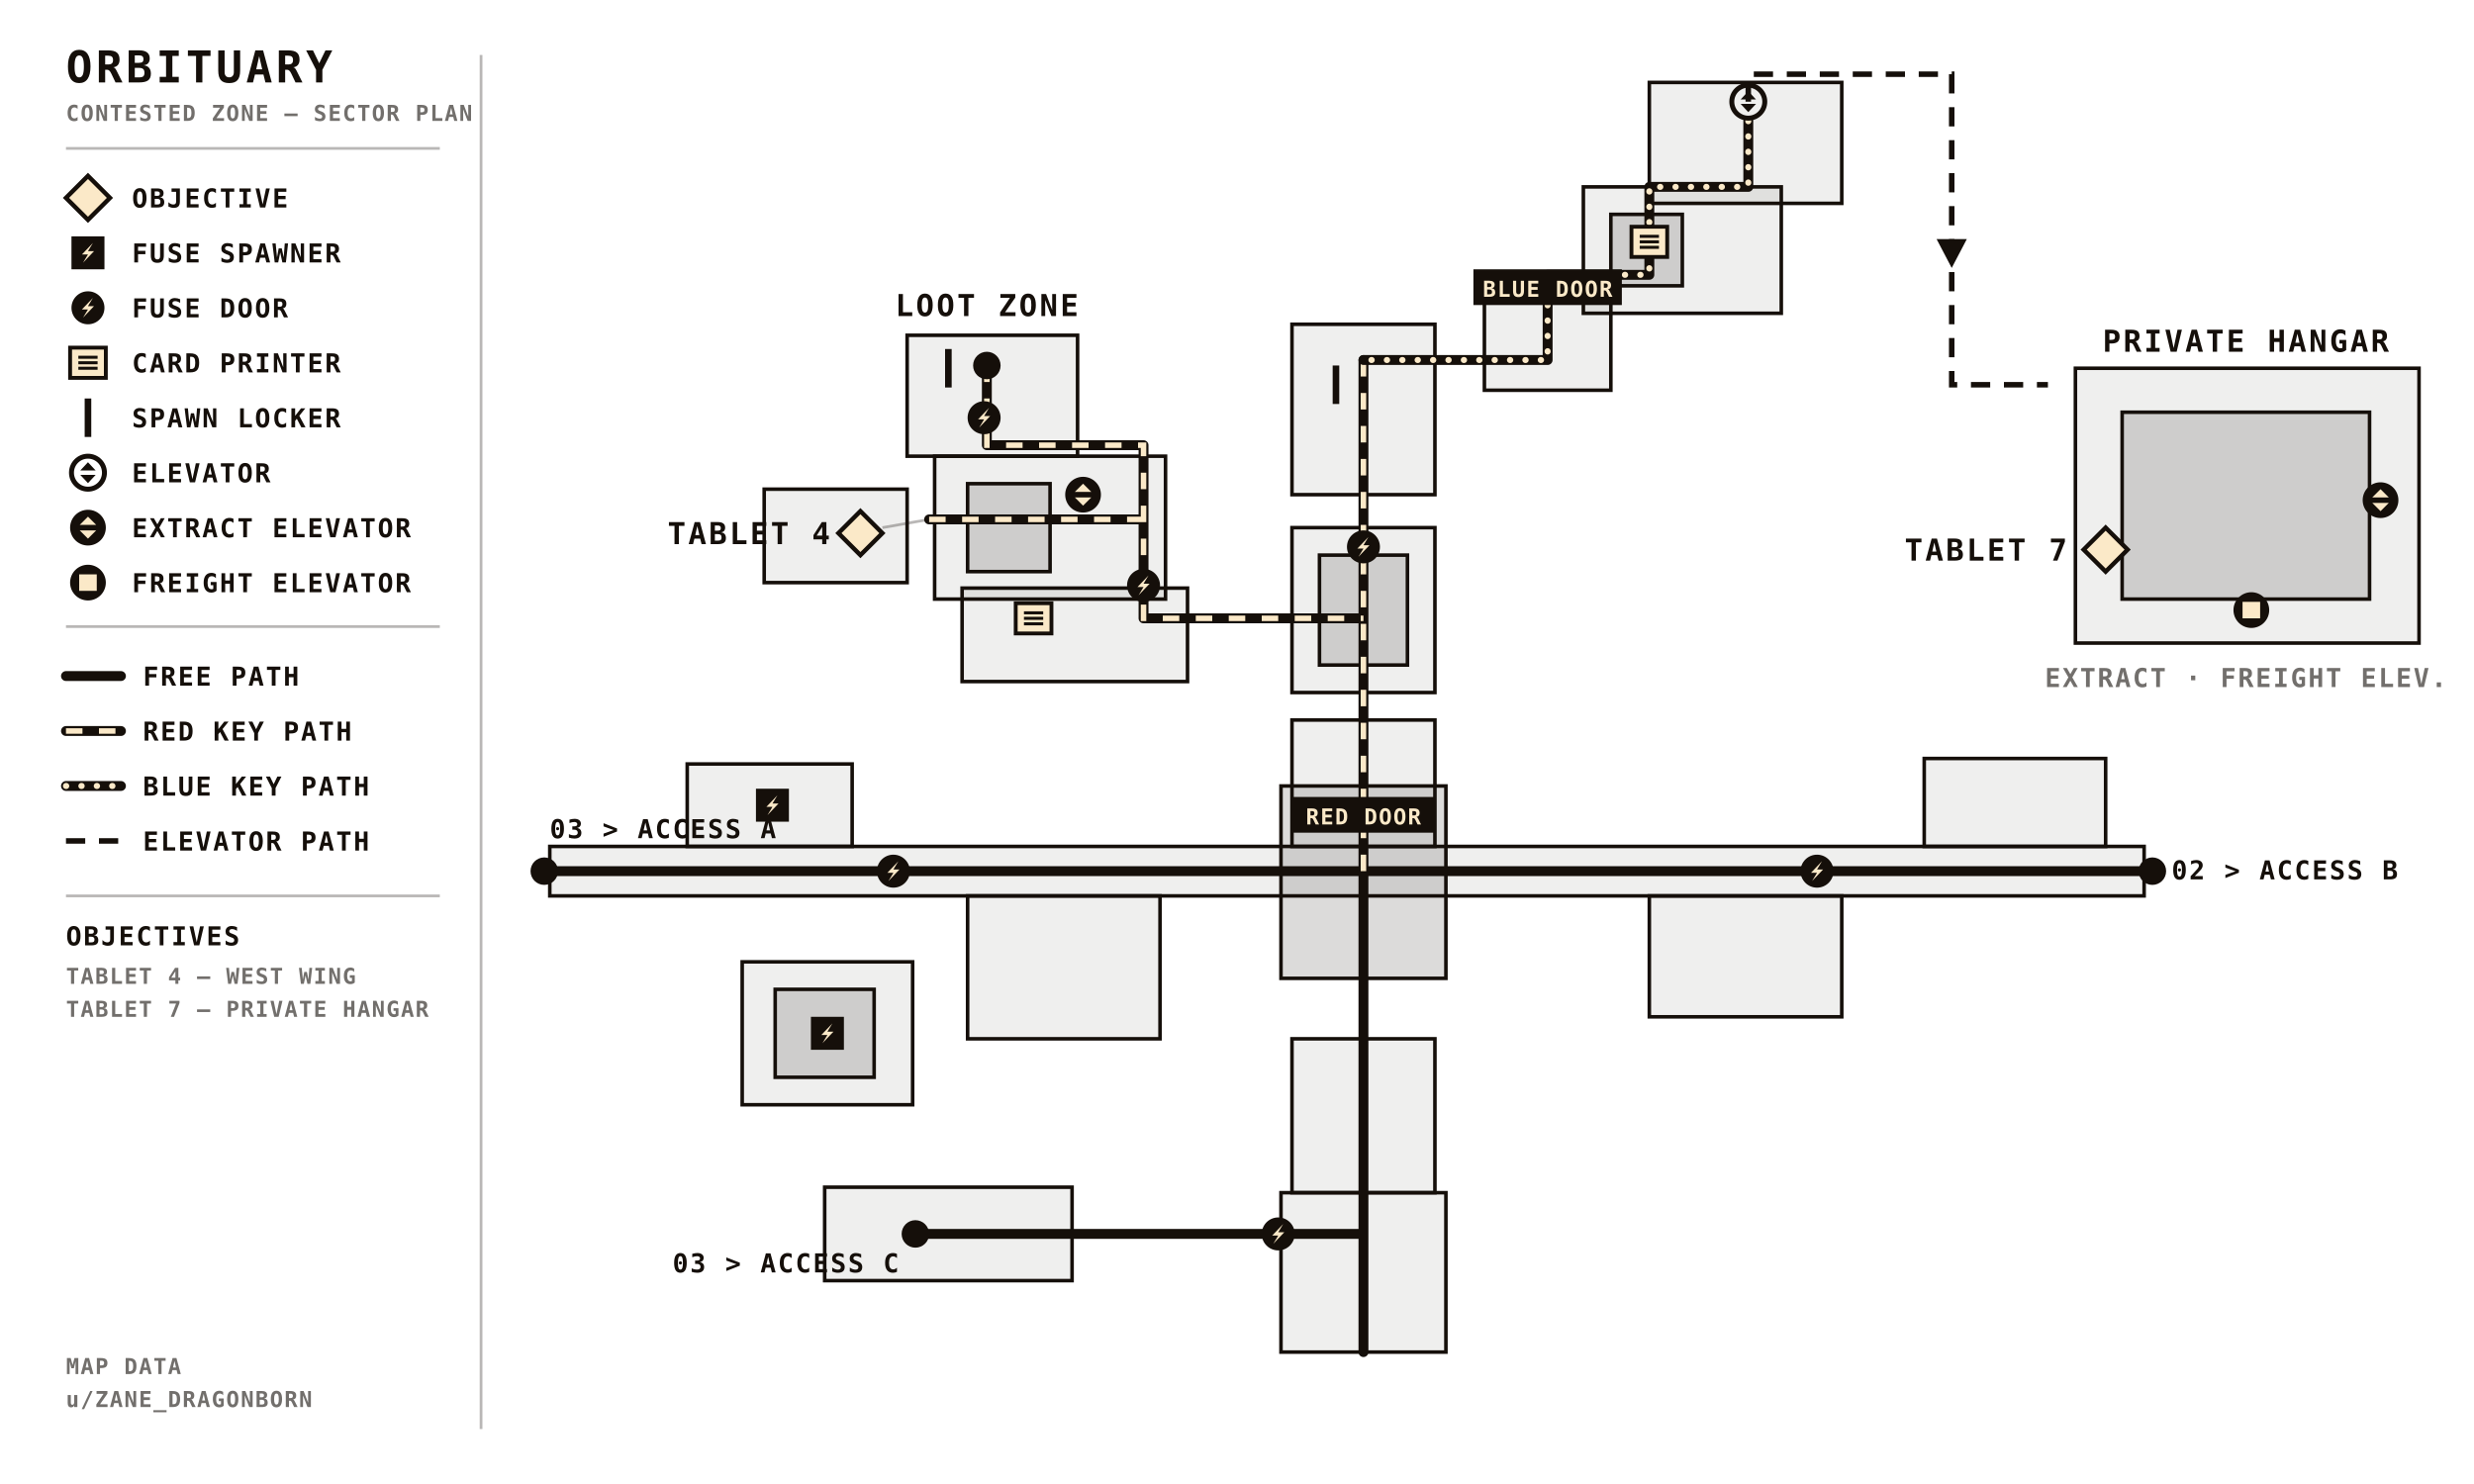
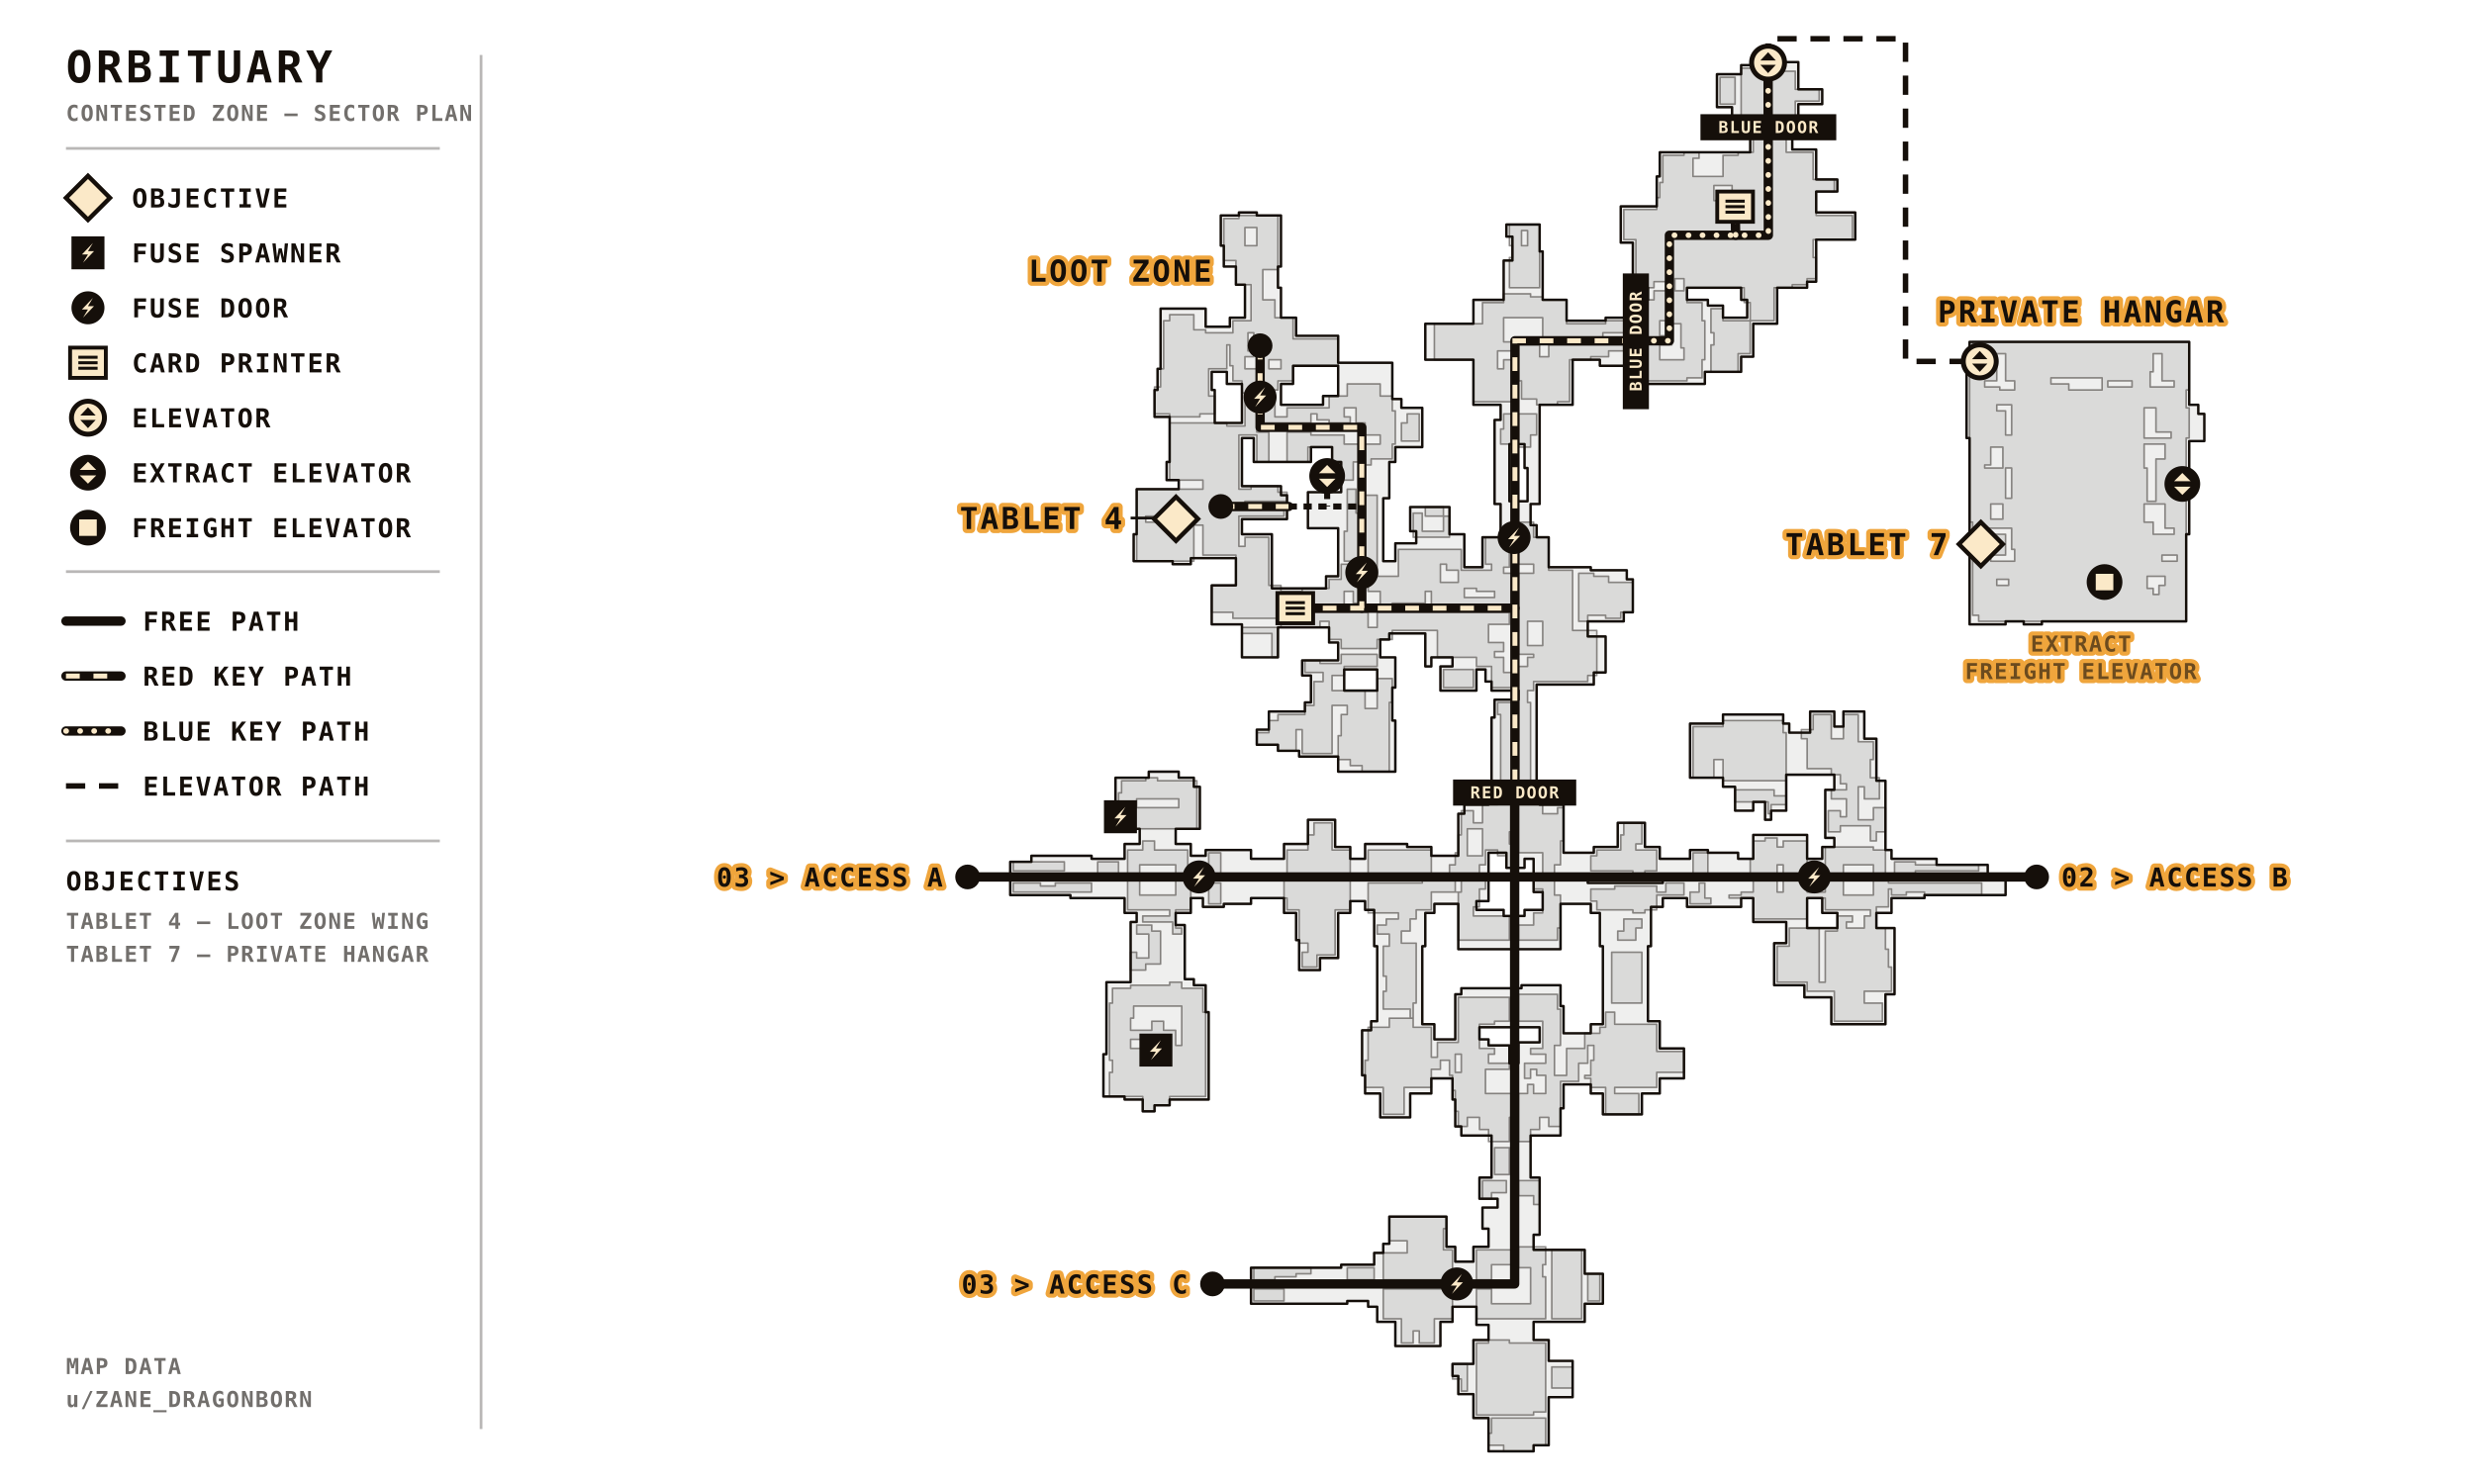
<svg xmlns="http://www.w3.org/2000/svg" viewBox="0 0 900 540" role="img" aria-labelledby="ttl">
  <style>
    text{font-family:ui-monospace,"JetBrains Mono",Menlo,Consolas,monospace;fill:#150F0A}
    .t-lg{font-size:16px;font-weight:700;letter-spacing:.08em}
    .t{font-size:11px;font-weight:700;letter-spacing:.08em}
    .t-sm{font-size:9.5px;font-weight:700;letter-spacing:.07em}
    .t-xs{font-size:8px;font-weight:700;letter-spacing:.06em}
+     .t-pl{font-size:6px;font-weight:700;letter-spacing:.08em}
    .dim{fill:rgba(21,15,10,.6)}
    .cream{fill:#FBE9C8}
-     .rm{fill:rgba(21,15,10,.07);stroke:#150F0A;stroke-width:1.3}
-     .rm2{fill:rgba(21,15,10,.15);stroke:#150F0A;stroke-width:1.3}
+     .env{fill:rgba(21,15,10,.07);stroke:#150F0A;stroke-width:.9;stroke-linejoin:round}
+     .rm{fill:rgba(21,15,10,.09);stroke:rgba(21,15,10,.45);stroke-width:.6;stroke-linejoin:round}
    .hair{stroke:rgba(21,15,10,.3);stroke-width:1;fill:none}
-     .p{fill:none;stroke:#150F0A;stroke-width:3.6;stroke-linecap:round;stroke-linejoin:round}
-     .k-red{fill:none;stroke:#FBE9C8;stroke-width:2;stroke-dasharray:6 6}
-     .k-blue{fill:none;stroke:#FBE9C8;stroke-width:2.2;stroke-dasharray:.1 5.5;stroke-linecap:round}
+     .lead{stroke:#150F0A;stroke-width:1;fill:none}
+     .halo{paint-order:stroke;stroke:#EFA53C;stroke-width:3px;stroke-linejoin:round}
+     .p{fill:none;stroke:#150F0A;stroke-width:3.4;stroke-linecap:round;stroke-linejoin:round}
+     .k-red{fill:none;stroke:#FBE9C8;stroke-width:1.8;stroke-dasharray:5 5}
+     .k-blue{fill:none;stroke:#FBE9C8;stroke-width:2;stroke-dasharray:.1 5;stroke-linecap:round}
+     .pdash{fill:none;stroke:#150F0A;stroke-width:2.2;stroke-dasharray:3 2.4}
    .lift{fill:none;stroke:#150F0A;stroke-width:2;stroke-dasharray:7 5}
  </style>
  <defs>
    <g id="obj">
      <path d="M0,-8 8,0 0,8 -8,0Z" fill="#FBE9C8" stroke="#150F0A" stroke-width="1.6" />
    </g>
    <g id="bolt">
      <path d="M1.8,-3.6 -2.2,.6 0,.6 -1.8,3.6 2.2,-.6 0,-.6Z" fill="#FBE9C8" />
    </g>
    <g id="fdoor">
      <circle r="6" fill="#150F0A" />
      <use href="#bolt" />
    </g>
    <g id="fspawn">
      <rect x="-6" y="-6" width="12" height="12" fill="#150F0A" />
      <use href="#bolt" />
    </g>
    <g id="print">
      <rect x="-6.5" y="-5.5" width="13" height="11" fill="#FBE9C8" stroke="#150F0A" stroke-width="1.4" />
      <path d="M-3.5,-2h7M-3.5,0h7M-3.5,2h7" stroke="#150F0A" stroke-width="1.1" />
    </g>
    <g id="elev">
-       <circle r="6" fill="none" stroke="#150F0A" stroke-width="1.8" />
+       <circle r="6" fill="#FBE9C8" stroke="#150F0A" stroke-width="1.8" />
      <path d="M0,-3.8 2.8,-.8 -2.8,-.8Z M0,3.8 2.8,.8 -2.8,.8Z" fill="#150F0A" />
    </g>
    <g id="extr">
      <circle r="6.5" fill="#150F0A" />
      <path d="M0,-4 3,-1 -3,-1Z M0,4 3,1 -3,1Z" fill="#FBE9C8" />
    </g>
    <g id="frgt">
      <circle r="6.5" fill="#150F0A" />
      <rect x="-3.2" y="-3" width="6.4" height="6" fill="#FBE9C8" />
-     </g>
-     <g id="lock">
-       <rect x="-1.2" y="-7" width="2.4" height="14" fill="#150F0A" />
-     </g>
-     <g id="arrow">
-       <path d="M-5,-5.5 5.5,0 -5,5.5Z" fill="#150F0A" />
    </g>
  </defs>
  <g>
    <text class="t-lg" x="24" y="30">ORBITUARY</text>
    <text class="t-xs dim" x="24" y="44">CONTESTED ZONE — SECTOR PLAN</text>
    <path class="hair" d="M24,54H160" />
    <use href="#obj" x="32" y="72" />
    <text class="t-sm" x="48" y="75.5">OBJECTIVE</text>
    <use href="#fspawn" x="32" y="92" />
    <text class="t-sm" x="48" y="95.5">FUSE SPAWNER</text>
    <use href="#fdoor" x="32" y="112" />
    <text class="t-sm" x="48" y="115.5">FUSE DOOR</text>
    <use href="#print" x="32" y="132" />
    <text class="t-sm" x="48" y="135.5">CARD PRINTER</text>
-     <use href="#lock" x="32" y="152" />
-     <text class="t-sm" x="48" y="155.5">SPAWN LOCKER</text>
-     <use href="#elev" x="32" y="172" />
-     <text class="t-sm" x="48" y="175.5">ELEVATOR</text>
-     <use href="#extr" x="32" y="192" />
-     <text class="t-sm" x="48" y="195.5">EXTRACT ELEVATOR</text>
-     <use href="#frgt" x="32" y="212" />
-     <text class="t-sm" x="48" y="215.5">FREIGHT ELEVATOR</text>
-     <path class="hair" d="M24,228H160" />
+     <use href="#elev" x="32" y="152" />
+     <text class="t-sm" x="48" y="155.5">ELEVATOR</text>
+     <use href="#extr" x="32" y="172" />
+     <text class="t-sm" x="48" y="175.5">EXTRACT ELEVATOR</text>
+     <use href="#frgt" x="32" y="192" />
+     <text class="t-sm" x="48" y="195.5">FREIGHT ELEVATOR</text>
+     <path class="hair" d="M24,208H160" />
+     <path class="p" d="M24,226H44" />
+     <text class="t-sm" x="52" y="229.5">FREE PATH</text>
    <path class="p" d="M24,246H44" />
-     <text class="t-sm" x="52" y="249.5">FREE PATH</text>
+     <path class="k-red" d="M24,246H44" />
+     <text class="t-sm" x="52" y="249.5">RED KEY PATH</text>
    <path class="p" d="M24,266H44" />
-     <path class="k-red" d="M24,266H44" />
-     <text class="t-sm" x="52" y="269.5">RED KEY PATH</text>
-     <path class="p" d="M24,286H44" />
-     <path class="k-blue" d="M24,286H44" />
-     <text class="t-sm" x="52" y="289.5">BLUE KEY PATH</text>
-     <path class="lift" d="M24,306H44" />
-     <text class="t-sm" x="52" y="309.5">ELEVATOR PATH</text>
-     <path class="hair" d="M24,326H160" />
-     <text class="t-sm" x="24" y="344">OBJECTIVES</text>
-     <text class="t-xs dim" x="24" y="358">TABLET 4 — WEST WING</text>
-     <text class="t-xs dim" x="24" y="370">TABLET 7 — PRIVATE HANGAR</text>
+     <path class="k-blue" d="M24,266H44" />
+     <text class="t-sm" x="52" y="269.5">BLUE KEY PATH</text>
+     <path class="lift" d="M24,286H44" />
+     <text class="t-sm" x="52" y="289.5">ELEVATOR PATH</text>
+     <path class="hair" d="M24,306H160" />
+     <text class="t-sm" x="24" y="324">OBJECTIVES</text>
+     <text class="t-xs dim" x="24" y="338">TABLET 4 — LOOT ZONE WING</text>
+     <text class="t-xs dim" x="24" y="350">TABLET 7 — PRIVATE HANGAR</text>
    <text class="t-xs dim" x="24" y="500">MAP DATA</text>
    <text class="t-xs dim" x="24" y="512">u/ZANE_DRAGONBORN</text>
    <path class="hair" d="M175,20V520" />
  </g>
  <g>
-     <rect class="rm" x="600" y="30" width="70" height="44" />
-     <rect class="rm" x="576" y="68" width="72" height="46" />
-     <rect class="rm2" x="586" y="78" width="26" height="26" />
-     <rect class="rm" x="540" y="108" width="46" height="34" />
-     <rect class="rm" x="755" y="134" width="125" height="100" />
-     <rect class="rm2" x="772" y="150" width="90" height="68" />
-     <rect class="rm" x="330" y="122" width="62" height="44" />
-     <rect class="rm" x="340" y="166" width="84" height="52" />
-     <rect class="rm2" x="352" y="176" width="30" height="32" />
-     <rect class="rm" x="350" y="214" width="82" height="34" />
-     <rect class="rm" x="278" y="178" width="52" height="34" />
-     <rect class="rm" x="470" y="118" width="52" height="62" />
-     <rect class="rm" x="470" y="192" width="52" height="60" />
-     <rect class="rm2" x="480" y="202" width="32" height="40" />
-     <rect class="rm" x="470" y="262" width="52" height="46" />
-     <rect class="rm" x="200" y="308" width="580" height="18" />
-     <rect class="rm" x="250" y="278" width="60" height="30" />
-     <rect class="rm" x="352" y="326" width="70" height="52" />
-     <rect class="rm2" x="466" y="286" width="60" height="70" />
-     <rect class="rm" x="600" y="326" width="70" height="44" />
-     <rect class="rm" x="700" y="276" width="66" height="32" />
-     <rect class="rm" x="270" y="350" width="62" height="52" />
-     <rect class="rm2" x="282" y="360" width="36" height="32" />
-     <rect class="rm" x="470" y="378" width="52" height="56" />
-     <rect class="rm" x="300" y="432" width="90" height="34" />
-     <rect class="rm" x="466" y="434" width="60" height="58" />
-     <path class="p" d="M198,317H783 M496,317V492 M496,449H333" />
-     <circle cx="198" cy="317" r="5" fill="#150F0A" />
-     <circle cx="783" cy="317" r="5" fill="#150F0A" />
-     <circle cx="333" cy="449" r="5" fill="#150F0A" />
-     <path class="p" d="M359,133V162H416V225H496 M338,189H416 M496,131V317" />
-     <path class="k-red" d="M359,133V162H416V225H496 M338,189H416 M496,131V317" />
-     <circle cx="359" cy="133" r="5" fill="#150F0A" />
-     <path class="p" d="M636,44V68H600V100H563V131H496" />
-     <path class="k-blue" d="M636,44V68H600V100H563V131H496" />
-     <path class="lift" d="M636,37V27H710V140H745" />
-     <use href="#arrow" transform="translate(710,92) rotate(90)" />
-     <rect x="470" y="290" width="52" height="13" fill="#150F0A" />
-     <text class="t-xs cream" x="496" y="300" text-anchor="middle">RED DOOR</text>
-     <rect x="536" y="98" width="54" height="13" fill="#150F0A" />
-     <text class="t-xs cream" x="563" y="108" text-anchor="middle">BLUE DOOR</text>
-     <use href="#obj" x="313" y="194" />
-     <path class="hair" d="M321,192 338,189" />
-     <text class="t" x="302" y="198" text-anchor="end">TABLET 4</text>
-     <use href="#obj" x="766" y="200" />
-     <text class="t" x="752" y="204" text-anchor="end">TABLET 7</text>
-     <use href="#elev" x="636" y="37" />
-     <use href="#print" x="600" y="88" />
-     <use href="#print" x="376" y="225" />
-     <use href="#extr" x="394" y="180" />
-     <use href="#extr" x="866" y="182" />
-     <use href="#frgt" x="819" y="222" />
-     <use href="#fdoor" x="358" y="152" />
-     <use href="#fdoor" x="416" y="213" />
-     <use href="#fdoor" x="496" y="199" />
-     <use href="#fdoor" x="325" y="317" />
-     <use href="#fdoor" x="661" y="317" />
-     <use href="#fdoor" x="465" y="449" />
-     <use href="#fspawn" x="281" y="293" />
-     <use href="#fspawn" x="301" y="376" />
-     <use href="#lock" x="486" y="140" />
-     <use href="#lock" x="345" y="134" />
-     <text class="t" x="359" y="115" text-anchor="middle">LOOT ZONE</text>
-     <text class="t" x="817" y="128" text-anchor="middle">PRIVATE HANGAR</text>
-     <text class="t-sm dim" x="817" y="250" text-anchor="middle">EXTRACT · FREIGHT ELEV.</text>
-     <text class="t-sm" x="200" y="305">03 &gt; ACCESS A</text>
-     <text class="t-sm" x="790" y="320">02 &gt; ACCESS B</text>
-     <text class="t-sm" x="327" y="463" text-anchor="end">03 &gt; ACCESS C</text>
+     <path class="env" fill-rule="evenodd" d="M637.8,21.5H639.9V25.9H646.5V22.6H654.2V32.5H662.9V37.9H654.2V42.3H660.7V50H652V54.4H660.7V65.3H668.4V69.7H660.7V77.3H674.9V87.2H660.7V102.5H657.4V104.7H646.5V117.8H637.8V129.8H633.4V135.3H620.2V139.7H591.8V133.1H582V130.9H572.1V147.3H560.1V183.4H556.8V191.1H559V195.5H563.4V206.4H578.7V207.5H591.8V210.8H594V222.8H590.7V226.1H577.6V231.6H584.1V244.7H579.8V249.1H559V285.2H542.6V261.1H543.7V254.6H552.4V251.3H542.6V248H540.4V243.6H537.1V251.3H524V242.5H528.4V239.2H520.7V242.5H518.5V230.5H505.4V232.7H502.1V239.2H507.6V250.2H506.5V262.2H507.6V280.8H486.8V275.3H472.6V273.2H464.9V271H457.2V265.5H461.6V258.9H474.7V255.6H476.9V245.8H473.7V240.3H486.8V233.8H483.5V228.3H464.9V239.2H451.8V227.2H440.8V213H449.6V203.1H433.2V205.3H426.6V204.2H412.4V194.4H413.5V178H428.8V174.7H424.4V168.1H425.5V151.7H420V141.9H421.1V134.2H422.2V112.3H438.6V118.9H447.4V115.6H452.9V103.6H449.6V97H445.2V89.4H444.1V78.4H450.7V77.3H457.2V78.4H466V97H464.9V104.7H466V115.6H471.5V122.2H486.8V132H506.5V145.2H509.8V148.4H517.4V162.7H507.6V168.1H505.4V181.3H503.2V204.2H507.6V197.7H515.2V193.3H513V184.5H527.3V194.4H532.7V206.4H539.3V195.5H545.9V183.4H543.7V152.8H545.9V147.3H536V130.9H518.5V117.8H536V109.1H547V94.8H550.2V86.1H548V81.7H560.1V91.5H561.2V109.1H569.9V116.7H584.1V115.6H591.8V109.1H599.5V104.7H594V88.3H589.6V75.1H602.7V64.2H603.8V55.4H636.7V50H630.1V39H624.6V27H633.4V23.7H637.8ZM613.7,104.7V109.1H621.3V111.2H626.8V115.6H635.6V109.1H633.4V104.7ZM796.4,124.4V147.3H799.7V150.6H801.9V160.5H796.4V173.6H790.9V180.2H796.4V194.4H795.3V226.1H742.8V227.2H736.2V226.1H729.6V227.2H716.5V200.9H724.2V195.5H717.6V197.7H716.5V159.4H715.4V134.2H723.1V128.7H716.5V124.4ZM470.4,133.1V139.7H466V147.3H481.3V144.1H486.8V133.1ZM440.8,135.3V141.9H441.9V153.9H451.8V139.7H446.3V135.3ZM451.8,159.4V176.9H466V180.2H468.2V188.9H451.8V194.4H462.7V214.1H482.4V209.7H486.8V192.2H475.8V179.1H487.9V168.1H484.6V162.7H476.9V168.1H456.1V159.4ZM549.1,161.6V182.4H555.7V170.3H554.6V161.6ZM489,243.6V251.3H501V243.6ZM658.5,258.9H667.3V264.4H670.6V258.9H678.2V268.8H682.6V284.1H685.9V309.3H688.1V312.5H704.5V314.7H723.1V320.2H729.6V325.7H700.1V326.8H688.1V332.2H682.6V337.7H689.2V361.8H685.9V372.7H666.2V362.9H656.4V358.5H645.4V343.2H649.8V335.5H637.8V326.8H633.4V330H613.7V326.8H604.9V330H600.6V344.3H599.5V371.6H603.8V381.5H612.6V392.4H603.8V397.9H597.3V405.5H583.1V397.9H578.7V394.6H568.8V403.3H567.7V413.2H556.8V428.5H560.1V449.3H557.9V454.8H576.5V463.5H583.1V474.4H576.5V481H557.9V487.6H563.4V495.2H572.1V508.4H563.4V525.9H557.9V528.1H541.5V516H536V507.3H530.5V500.7H528.4V496.3H536V487.6H541.5V482.1H537.1V475.5H528.4V481H524V489.8H507.6V481H501V475.5H497.7V473.4H490.1V474.4H455.1V461.3H487.9V460.2H499.9V455.9H503.2V452.6H505.4V442.7H526.2V453.7H529.4V459.1H536V453.7H541.5V447.1H539.3V439.4H544.8V436.2H538.2V428.5H542.6V413.2H531.6V409.9H529.4V400.1H528.4V392.4H520.7V397.9H513V406.6H502.1V397.9H496.6V391.3H495.5V374.9H498.8V371.6H501V344.3H499.9V331.1H496.6V327.9H491.2V332.2H486.8V348.6H480.2V353H472.6V342.1H471.5V332.2H467.1V326.8H455.1V328.9H445.2V330H437.6V326.8H433.2V332.2H427.7V336.6H431V356.3H434.3V358.5H438.6V368.3H439.7V400.1H425.5V402.2H420V404.4H415.7V400.1H409.1V399H401.4V383.6H402.5V357.4H411.3V335.5H413.5V332.2H409.1V326.8H389.4V325.7H367.5V313.6H375.2V311.4H397.1V312.5H409.1V307.1H414.6V301.6H411.3V293.9H405.8V283H417.9V280.8H428.8V283H434.3V286.3H436.5V301.6H427.7V307.1H433.2V311.4H438.6V309.3H455.1V312.5H467.1V307.1H475.8V298.3H485.7V308.2H491.2V312.5H496.6V307.1H511.9V308.2H520.7V311.4H530.5V296.1H532.7V292.8H541.5V291.8H560.1V292.8H568.8V310.3H579.8V308.2H588.5V299.4H598.4V308.2H603.8V312.5H614.8V309.3H621.3V310.3H632.3V312.5H637.8V303.8H657.4V312.5H662.9V308.2H667.3V304.9H664V287.4H667.3V281.9H649.8V295H644.3V298.3H642.1V291.8H637.8V295H631.2V286.3H626.8V283H614.8V263.3H626.8V260H648.7V263.3H650.9V266.6H658.5ZM541.5,310.3V327.9H537.1V331.1H547V333.3H554.6V331.1H561.2V324.6H557.9V312.5H554.6V315.8H548V310.3ZM577.6,318V321.3H604.9V318ZM657.4,326.8V337.7H668.4V332.2H662.9V326.8ZM521.8,328.9V332.2H518.5V344.3H517.4V372.7H521.8V378.2H529.4V361.8H531.6V359.6H553.5V358.5H567.7V366.1H568.8V376H578.7V372.7H583.1V344.3H582V332.2H578.7V328.9H567.7V345.4H530.5V328.9ZM538.2,373.8V378.2H541.5V380.4H549.1V386.9H552.4V379.3H560.1V373.8Z" />
+     <path class="rm" fill-rule="evenodd" d="M641,24.8V25.9H653.1V32.5H661.8V36.8H653.1V43.4H660.7V50H649.8V55.4H659.6V65.3H667.3V69.7H660.7V78.4H673.9V87.2H659.6V93.7H660.7V101.4H657.4V103.6H652V104.7H645.4V116.7H636.7V128.7H632.3V135.3H622.4V125.5H623.5V121.1H622.4V112.3H626.8V116.7H636.7V110.1H634.5V104.7H613.7V110.1H619.2V116.7H620.2V130.9H619.2V137.5H613.7V138.6H597.3V139.7H591.8V127.7H585.2V129.8H578.7V130.9H571V146.2H566.6V147.3H559V145.2H553.5V138.6H552.4V125.5H560.1V129.8H563.4V125.5H590.7V121.1H583.1V123.3H561.2V115.6H547V124.4H550.2V127.7H544.8V134.2H547V130.9H550.2V146.2H536V130.9H521.8V117.8H539.3V110.1H547V106.9H556.8V108H561.2V109.1H569.9V117.8H584.1V116.7H591.8V109.1H601.7V105.8H606V102.5H601.7V104.7H596.2V100.3H595.1V87.2H590.7V76.2H602.7V71.9H603.8V66.4H604.9V56.5H612.6V55.4H618.1V57.6H615.9V64.2H626.8V56.5H632.3V55.4H637.8V50H631.2V42.3H633.4V24.8ZM625.7,28.1H631.2V37.9H625.7ZM623.5,67.5V73H630.1V67.5ZM450.7,78.4H464.9V98.1H459.4V109.1H463.8V115.6H470.4V123.3H486.8V133.1H470.4V138.6H464.9V141.9H459.4V127.7H461.6V123.3H456.1V121.1H454V127.7H456.1V129.8H452.9V134.2H457.2V140.8H455.1V143H451.8V138.6H448.5V133.1H447.4V125.5H446.3V134.2H439.7V144.1H441.9V150.6H436.5V151.7H425.5V150.6H420V140.8H422.2V134.2H423.3V116.7H425.5V114.5H434.3V120H438.6V121.1H448.5V116.7H455.1V103.6H449.6V94.8H445.2V79.5H450.7ZM452.9,82.8V89.4H457.2V82.8ZM549.1,81.7H560.1V104.7H549.1V93.7H550.2V89.4H549.1ZM553.5,83.9V89.4H555.7V83.9ZM609.3,101.4V105.8H612.6V101.4ZM606,116.7H603.8V122.2H606ZM608.2,117.8V125.5H603.8V130.9H612.6V126.6H611.5V117.8ZM796.4,124.4V141.9H795.3V148.4H796.4V159.4H795.3V172.5H790.9V181.3H795.3V226.1H719.8V223.9H717.6V203.1H722V199.9H724.2V194.4H729.6V202H724.2V204.2H732.9V199.9H731.8V192.2H719.8V194.4H717.6V190H716.5V135.3H724.2V129.8H720.9V127.7H717.6V124.4ZM726.4,128.7V138.6H722V140.8H727.5V141.9H732.9V138.6H729.6V128.7ZM783.3,128.7V135.3H782.2V140.8H790.9V138.6H786.5V128.7ZM461.6,130.9V134.2H466V130.9ZM746.1,137.5V139.7H752.6V141.9H764.7V137.5ZM766.8,138.6V140.8H775.6V138.6ZM502.1,139.7V144.1H506.5V149.5H507.6V161.6H506.5V167H498.8V169.2H496.6V161.6H502.1V158.3H496.6V153.9H493.3V148.4H489V151.7H491.2V153.9H483.5V152.8H479.1V150.6H476.9V153.9H459.4V148.4H462.7V146.2H463.8V151.7H468.2V148.4H483.5V144.1H490.1V139.7ZM452.9,144.1H456.1V149.5H457.2V157.2H461.6V168.1H457.2V158.3H450.7V178H455.1V176.9H464.9V179.1H468.2V182.4H452.9V183.4H445.2V181.3H441.9V186.7H446.3V185.6H467.1V187.8H450.7V198.8H452.9V195.5H461.6V213H466V215.2H473.7V214.1H483.5V210.8H487.9V205.3H492.3V213H494.4V219.5H492.3V215.2H489V220.6H475.8V222.8H497.7V228.3H501V222.8H549.1V227.2H541.5V233.8H547V237.1H543.7V239.2H547V244.7H550.2V250.2H542.6V242.5H537.1V239.2H522.9V229.4H506.5V232.7H501V236H487.9V232.7H483.5V226.1H480.2V228.3H466V225H448.5V222.8H440.8V213H449.6V202H437.6V191.1H434.3V204.2H413.5V178H437.6V174.7H425.5V153.9H446.3V155H452.9ZM726.4,147.3V149.5H729.6V158.3H731.8V147.3ZM780,148.4V159.4H789.8V157.2H784.3V148.4ZM511.9,150.6H516.3V160.5H509.8V153.9H511.9ZM547,150.6H550.2V161.6H545.9V156.1H547ZM552.4,150.6H559V158.3H556.8V162.7H552.4ZM468.2,157.2H476.9V158.3H489V161.6H494.4V168.1H492.3V174.7H487.9V168.1H484.6V162.7H475.8V168.1H468.2ZM724.2,162.7V169.2H722V170.3H728.6V162.7ZM780,161.6V170.3H781.1V182.4H784.3V167H787.6V161.6ZM731.8,170.3H729.6V181.3H731.8ZM490.1,178H493.3V186.7H494.4V204.2H489V193.3H490.1ZM501,180.2V209.7H508.7V199.9H531.6V207.5H542.6V205.3H540.4V195.5H547V199.9H549.1V206.4H547V208.6H550.2V220.6H520.7V215.2H518.5V219.5H506.5V220.6H502.1V215.2H497.7V209.7H499.9V205.3H496.6V180.2ZM724.2,183.4V188.9H728.6V183.4ZM780,183.4V190H783.3V194.4H790.9V192.2H787.6V183.4ZM425.5,184.5V187.8H416.8V190H425.5V193.3H429.9V190H432.1V186.7H428.8V184.5ZM525.1,184.5V187.8H527.3V195.5H514.1V186.7H517.4V193.3H525.1V187.8H518.5V184.5ZM552.4,190H557.9V195.5H563.4V207.5H572.1V229.4H580.9V245.8H577.6V248H557.9V251.3H555.7V255.6H556.8V284.1H552.4V242.5H555.7V239.2H557.9V238.1H552.4V208.6H557.9V205.3H552.4V197.7H554.6V193.3H552.4ZM786.5,202V204.2H792V202ZM524,205.3V211.9H530.5V207.5H526.2V205.3ZM579.8,208.6V209.7H585.2V211.9H594V222.8H589.6V225H584.1V223.9H577.6V226.1H574.3V208.6ZM761.4,208.6V214.1H764.7V216.3H769V208.6ZM781.1,209.7V214.1H783.3V216.3H785.4V213H787.6V209.7ZM726.4,210.8V213H730.7V210.8ZM532.7,214.1V217.4H543.7V215.2H537.1V214.1ZM555.7,226.1V234.9H561.2V226.1ZM464.9,228.3V239.2H462.7V230.5H451.8V228.3ZM487.9,238.1H501V242.5H489V245.8H484.6V251.3H496.6V257.8H501V246.9H506.5V255.6H505.4V280.8H495.5V278.6H491.2V276.4H486.8V267.7H487.9V260H490.1V256.7H484.6V274.2H473.7V265.5H471.5V273.2H464.9V271H457.2V266.6H461.6V262.2H464.9V260H474.7V256.7H478V248H481.3V244.7H474.7V240.3H480.2V241.4H487.9ZM525.1,243.6H536V250.2H525.1ZM544.8,255.6H550.2V284.1H545.9V260H544.8ZM659.6,260H666.2V268.8H670.6V260H676V269.9H681.5V276.4H680.4V283H683.7V290.7H678.2V286.3H676V298.3H681.5V293.9H685.9V302.7H682.6V306H680.4V300.5H669.5V302.7H665.1V295H669.5V297.2H671.7V290.7H666.2V287.4H671.7V285.2H669.5V281.9H666.2V279.7H657.4V268.8H655.3V265.5H659.6ZM626.8,262.2H648.7V266.6H649.8V284.1H626.8V276.4H623.5V283H615.9V264.4H626.8ZM421.1,283V284.1H435.4V301.6H411.3V293.9H406.9V288.5H408V284.1H416.8V283ZM631.2,287.4H645.4V289.6H649.8V292.8H644.3V296.1H643.2V291.8H631.2ZM413.5,290.7V293.9H428.8V290.7ZM544.8,291.8H550.2V302.7H549.1V307.1H550.2V315.8H548V311.4H544.8V309.3H540.4V314.7H538.2V318H527.3V314.7H529.4V310.3H530.5V303.8H531.6V295H536V299.4H539.3V292.8H544.8ZM561.2,292.8V296.1H566.6V293.9H568.8V306H567.7V314.7H565.5V318H561.2V310.3H552.4V292.8ZM478,299.4H484.6V309.3H491.2V318H468.2V309.3H475.8V303.8H478ZM590.7,299.4H597.3V307.1H595.1V309.3H602.7V316.9H598.4V318H594V316.9H578.7V311.4H580.9V309.3H589.6V303.8H590.7ZM533.8,301.6V311.4H539.3V301.6ZM642.1,304.9H646.5V308.2H648.7V306H657.4V318H648.7V314.7H646.5V318H636.7V312.5H637.8V306H642.1ZM415.7,306H420V309.3H432.1V318H427.7V314.7H414.6V318H410.2V309.3H415.7ZM681.5,308.2V309.3H685.9V318H681.5V314.7H670.6V318H664V308.2ZM497.7,309.3H520.7V318H497.7ZM439.7,310.3H444.1V318H439.7ZM615.9,310.3H621.3V318H615.9ZM399.3,313.6H406.9V318H399.3ZM368.6,313.6H387.2V316.9H368.6ZM689.2,313.6H696.8V314.7H719.8V316.9H696.8V318H689.2ZM410.2,320.2H414.6V325.7H427.7V320.2H433.2V331.1H427.7V337.7H429.9V339.9H426.6V335.5H415.7V333.3H425.5V331.1H410.2ZM467.1,320.2H491.2V331.1H485.7V347.5H479.1V351.9H473.7V346.5H475.8V343.2H472.6V331.1H468.2V326.8H467.1ZM517.4,320.2H529.4V324.6H531.6V320.2H540.4V323.5H538.2V330H536V333.3H549.1V342.1H530.5V324.6H520.7V331.1H515.2V334.4H513V338.8H509.8V343.2H515.2V365H514.1V370.5H513V367.2H503.2V360.7H504.3V355.2H503.2V344.3H505.4V339.9H501V336.6H504.3V334.4H508.7V332.2H497.7V321.3H517.4ZM557.9,320.2H565.5V325.7H567.7V337.7H566.6V342.1H552.4V336.6H557.9V332.2H561.2V323.5H557.9ZM612.6,321.3V325.7H602.7V331.1H598.4V332.2H594V331.1H580.9V327.9H578.7V323.5H587.4V322.4H602.7V324.6H606V321.3ZM646.5,320.2V324.6H648.7V320.2H657.4V324.6H664V320.2H670.6V325.7H681.5V320.2H687V321.3H720.9V325.7H700.1V324.6H693.5V325.7H688.1V323.5H687V330H682.6V337.7H685.9V345.4H687V351.9H688.1V360.7H678.2V365H684.8V371.6H667.3V360.7H657.4V357.4H646.5V344.3H650.9V337.7H661.8V357.4H664V338.8H668.4V333.3H673.9V335.5H671.7V337.7H678.2V333.3H680.4V331.1H664V326.8H657.4V334.4H637.8V326.8H629V325.7H633.4V324.6H637.8V320.2ZM368.6,321.3H378.5V322.4H383.9V321.3H397.1V324.6H368.6ZM439.7,321.3H444.1V328.9H439.7ZM618.1,321.3H620.2V326.8H622.4V328.9H614.8V324.6H618.1ZM590.7,334.4H597.3V337.7H595.1V342.1H588.5V338.8H590.7ZM413.5,336.6H419V338.8H422.2V350.8H416.8V353H411.3V346.5H413.5V348.6H417.9V339.9H413.5ZM597.3,346.5V365H586.3V346.5ZM425.5,358.5V357.4H429.9V359.6H437.6V368.3H438.6V399H425.5V402.2H420V404.4H415.7V399H403.6V390.2H404.7V385.8H403.6V365H404.7V359.6H411.3V358.5ZM566.6,361.8V367.2H567.7V380.4H565.5V391.3H569.9V381.5H576.5V376H582V373.8H584.1V368.3H587.4V372.7H602.7V382.6H612.6V390.2H602.7V395.7H587.4V397.9H596.2V405.5H584.1V395.7H578.7V392.4H576.5V391.3H578.7V385.8H579.8V380.4H577.6V386.9H574.3V393.5H567.7V409.9H563.4V406.6H560.1V411H556.8V415.4H552.4V397.9H555.7V394.6H557.9V397.9H562.3V391.3H559V389.1H556.8V392.4H554.6V386.9H562.3V383.6H556.8V381.5H561.2V371.6H552.4V361.8ZM549.1,362.9V371.6H543.7V372.7H538.2V381.5H543.7V383.6H541.5V386.9H549.1V389.1H540.4V397.9H550.2V406.6H549.1V415.4H541.5V411H538.2V406.6H533.8V409.9H530.5V404.4H529.4V396.8H528.4V391.3H527.3V385.8H524V389.1H520.7V395.7H510.8V405.5H503.2V395.7H496.6V385.8H497.7V373.8H505.4V370.5H514.1V373.8H520.7V384.7H522.9V379.3H530.5V362.9ZM412.4,366.1V370.5H411.3V374.9H419V371.6H423.3V374.9H427.7V380.4H429.9V366.1ZM411.3,378.2V381.5H416.8V385.8H424.4V379.3H419V378.2ZM529.4,383.6V390.2H531.6V383.6ZM549.1,417.6V427.4H543.7V417.6ZM560.1,429.6V438.3H557.9V435.1H552.4V429.6ZM539.3,429.6H548V434H542.6V436.2H539.3ZM526.2,442.7V447.1H525.1V454.8H528.4V465.7H503.2V455.9H511.9V451.5H505.4V442.7ZM550.2,454.8V460.2H542.6V465.7H537.1V454.8ZM552.4,453.7H562.3V460.2H561.2V464.6H562.3V479.9H537.1V469H542.6V474.4H556.8V461.3H552.4ZM564.5,454.8H575.4V479.9H564.5ZM456.1,461.3H476.9V463.5H471.5V464.6H463.8V465.7H456.1ZM490.1,461.3H499.9V465.7H490.1ZM577.6,463.5H582V473.4H577.6ZM456.1,469H467.1V473.4H456.1ZM503.2,469H528.4V479.9H521.8V488.7H516.3V484.3H514.1V488.7H509.8V479.9H503.2ZM541.5,487.6H549.1V488.7H562.3V513.8H557.9V514.9H537.1V488.7H541.5ZM528.4,496.3H533.8V506.2H531.6V501.8H528.4ZM564.5,497.4H572.1V505.1H564.5ZM542.6,516H562.3V525.9H557.9V528.1H547V525.9H541.5V521.5H542.6Z" />
+     <path class="lift" d="M643.2,22.8 643.3,14.1 693.2,14.1 693.2,131.5 720.2,131.5" />
+     <path class="p" d="M352,319.1 740.9,319.1" />
+     <path class="p" d="M551,288.4 551,467.2 441.1,467.2" />
+     <circle cx="352" cy="319.1" r="4.5" fill="#150F0A" />
+     <circle cx="740.9" cy="319.1" r="4.5" fill="#150F0A" />
+     <circle cx="441.1" cy="467.2" r="4.5" fill="#150F0A" />
+     <path class="p" d="M458.4,125.8 458.4,155.5 495.4,155.5 495.4,221.3" />
+     <path class="p" d="M444.1,184.3 468.8,184.3" />
+     <path class="p" d="M471.2,221.3 551.1,221.3" />
+     <path class="p" d="M595.1,124 551.1,124 551.1,288.4" />
+     <path class="k-red" d="M458.4,125.8 458.4,155.5 495.4,155.5 495.4,221.3" />
+     <path class="k-red" d="M444.1,184.3 468.8,184.3" />
+     <path class="k-red" d="M471.2,221.3 551.1,221.3" />
+     <path class="k-red" d="M595.1,124 551.1,124 551.1,288.4" />
+     <path class="pdash" d="M468.8,184.3 495.4,184.3" />
+     <path class="pdash" d="M482.8,173.2 482.8,184.3" />
+     <circle cx="458.4" cy="125.8" r="4.5" fill="#150F0A" />
+     <circle cx="444.1" cy="184.3" r="4.5" fill="#150F0A" />
+     <path class="p" d="M643.2,22.8 643.3,85.6 607.3,85.6 607.3,124 595.1,124" />
+     <path class="p" d="M631.2,75.2 631.4,85.6" />
+     <path class="k-blue" d="M643.2,22.8 643.3,85.6 607.3,85.6 607.3,124 595.1,124" />
+     <path class="k-blue" d="M631.2,75.2 631.4,85.6" />
+     <g transform="translate(551,288.4)">
+       <rect x="-22.4" y="-4.75" width="44.8" height="9.5" fill="#150F0A" />
+       <text class="t-pl cream" y="2.1" text-anchor="middle">RED DOOR</text>
+     </g>
+     <g transform="translate(643.3,46.3)">
+       <rect x="-24.7" y="-4.75" width="49.4" height="9.5" fill="#150F0A" />
+       <text class="t-pl cream" y="2.1" text-anchor="middle">BLUE DOOR</text>
+     </g>
+     <g transform="translate(595.1,124.2) rotate(-90)">
+       <rect x="-24.7" y="-4.75" width="49.4" height="9.5" fill="#150F0A" />
+       <text class="t-pl cream" y="2.1" text-anchor="middle">BLUE DOOR</text>
+     </g>
+     <path class="lead" d="M411.3,188.5 424.4,188.5" />
+     <use href="#obj" x="427.8" y="188.8" />
+     <use href="#obj" x="720.6" y="198" />
+     <use href="#elev" x="643.2" y="22.8" />
+     <use href="#elev" x="720.2" y="131.5" />
+     <use href="#extr" x="482.8" y="173.2" />
+     <use href="#extr" x="793.9" y="176.1" />
+     <use href="#frgt" x="765.6" y="211.8" />
+     <use href="#print" x="631.2" y="75.2" />
+     <use href="#print" x="471.2" y="221.3" />
+     <use href="#fdoor" x="458.4" y="144.5" />
+     <use href="#fdoor" x="495.4" y="208.3" />
+     <use href="#fdoor" x="550.8" y="195.6" />
+     <use href="#fdoor" x="436.2" y="319.1" />
+     <use href="#fdoor" x="660" y="319.1" />
+     <use href="#fdoor" x="530" y="467.2" />
+     <use href="#fspawn" x="407.6" y="297.2" />
+     <use href="#fspawn" x="420.5" y="382.1" />
+     <text class="t halo" x="440.8" y="102.5" text-anchor="end">LOOT ZONE</text>
+     <text class="t halo" x="408.3" y="192.5" text-anchor="end">TABLET 4</text>
+     <text class="t halo" x="708.6" y="202" text-anchor="end">TABLET 7</text>
+     <text class="t halo" x="757" y="117.3" text-anchor="middle">PRIVATE HANGAR</text>
+     <text class="t-xs dim halo" x="757" y="237.1" text-anchor="middle">EXTRACT</text>
+     <text class="t-xs dim halo" x="757" y="247.1" text-anchor="middle">FREIGHT ELEVATOR</text>
+     <text class="t-sm halo" x="343" y="322.6" text-anchor="end">03 &gt; ACCESS A</text>
+     <text class="t-sm halo" x="749.9" y="322.6">02 &gt; ACCESS B</text>
+     <text class="t-sm halo" x="432.1" y="470.7" text-anchor="end">03 &gt; ACCESS C</text>
  </g>
</svg>
